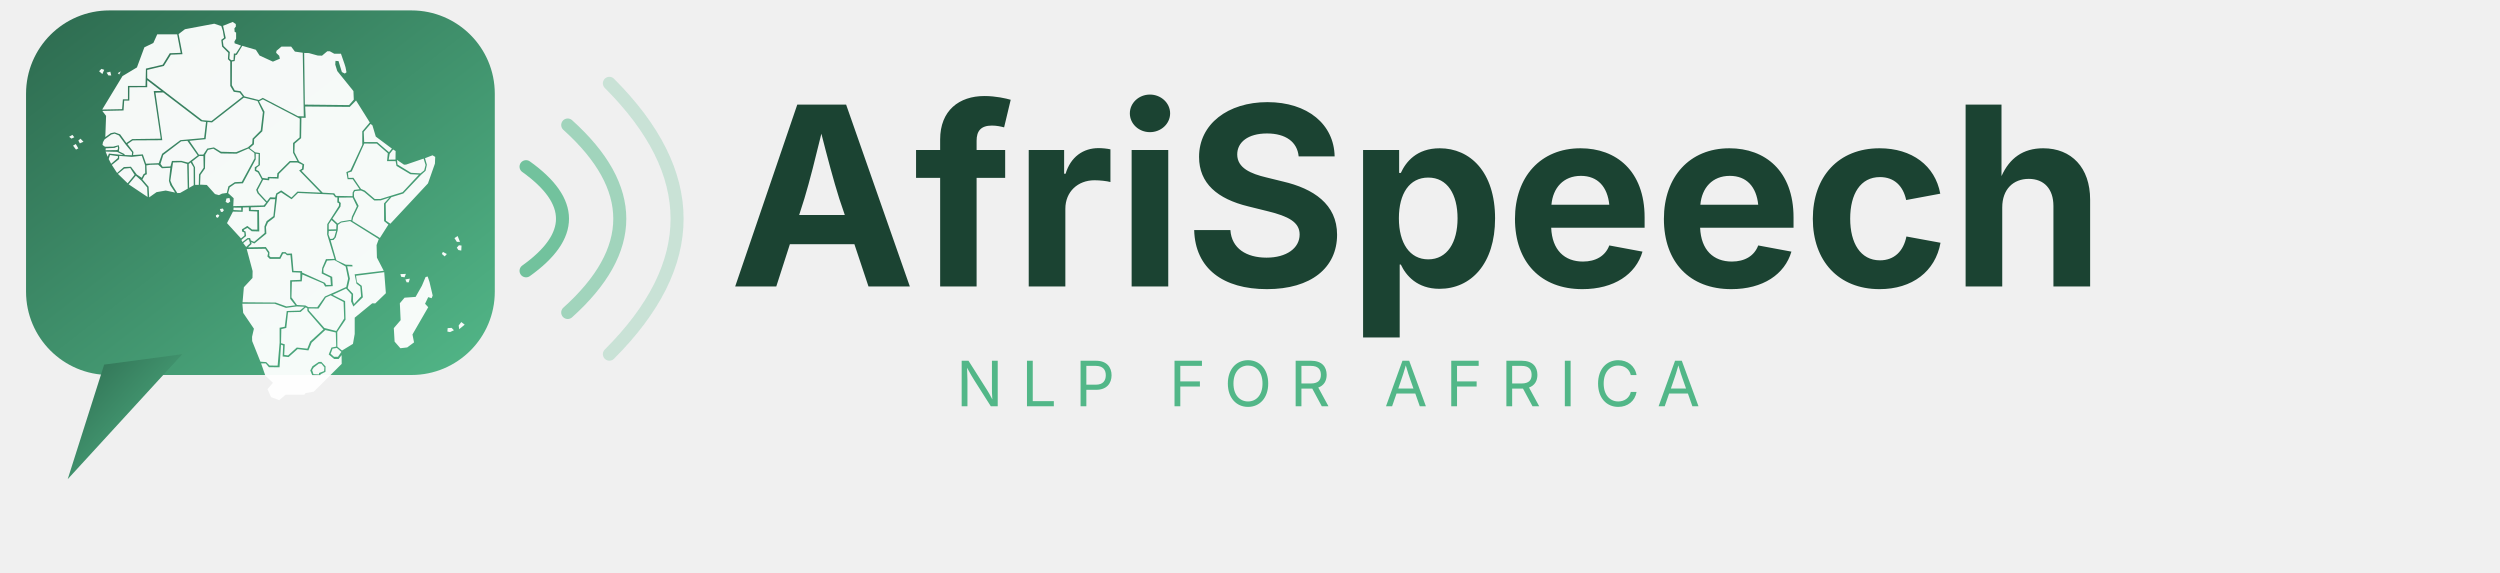
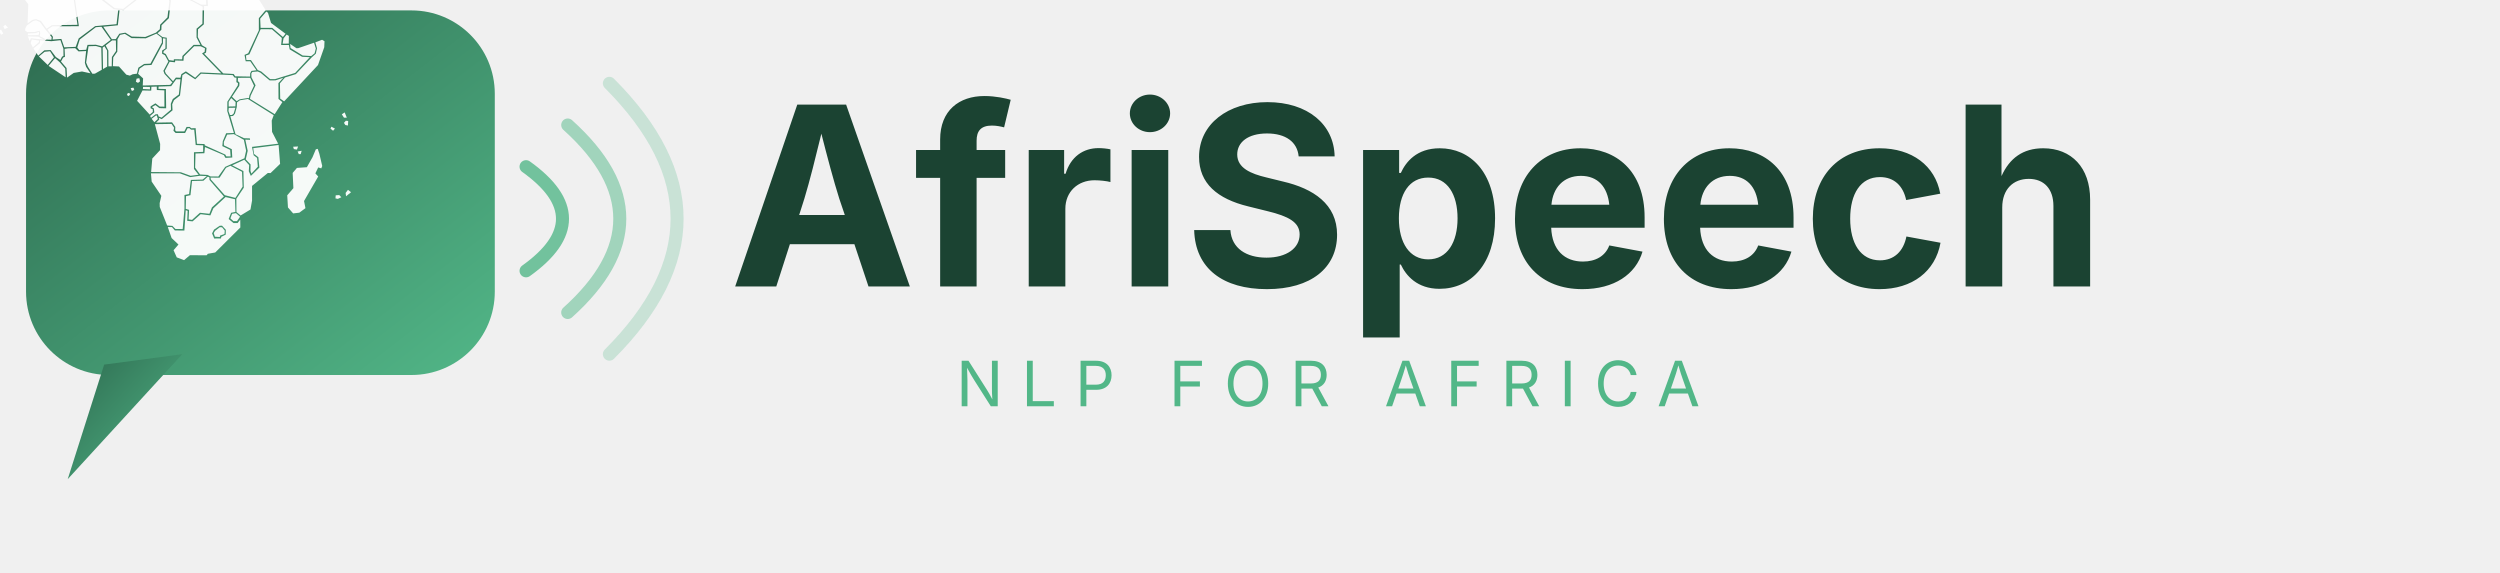
<svg xmlns="http://www.w3.org/2000/svg" viewBox="0 0 480 110">
  <defs>
    <linearGradient id="g" x1="0%" y1="0%" x2="100%" y2="100%">
      <stop offset="0%" stop-color="#2D6A4F" />
      <stop offset="100%" stop-color="#52B788" />
    </linearGradient>
  </defs>
  <g transform="translate(5,2)">
    <rect x="0" y="0" width="90" height="70" rx="16" fill="url(#g)" />
    <polygon points="15,68 8,90 30,66" fill="url(#g)" />
-     <path d="M214.362,246.258l-1.687-0.567l-7.03,1.321l-1.532,1.163l0.936,4.833l-2.794,0.113l-1.681,2.704    l-4.003,0.961l0.012,1.968l13.185,10.084l2.249,0.192l7.497-5.861l-0.75-0.945l-1.409-0.189l-0.843-1.417v-5.86l-0.563-0.567    l0.095-1.513l-1.499-1.512l-0.186-1.607l0.655-0.472l-0.282-1.702L214.362,246.258L214.362,246.258z M203.769,248.241h-4.782l-0.934,2.079l-2.158,1.041l-1.779,4.82l-3.469,2.079l-4.873,8.031l4.781-0.095    l0.188-2.361h1.216v-3.215h4.218l0.095-4.157l4.033-0.944l1.689-2.742l2.624-0.096L203.769,248.241L203.769,248.241z M185.807,266.623l0.903,1.179l-0.187,5.103l1.313-0.943l0.935-0.191l1.312,0.473l1.499,2.08    l1.408-0.943l6.843-0.097l-1.69-11.435l1.814-0.009l-3.378-2.588l0.003,1.681l-4.276,0.005l-0.021,3.21l-1.23-0.005l-0.156,2.369    L185.807,266.623L185.807,266.623z M187.968,272.28l-1.631,1.185l-0.373,0.662l-0.115,0.663l0.6,0.431l2.003-0.029l1.288-0.348l0.146,0.634    l-0.116,0.836l1.229,0.605l0.257,0.29l1.631,0.058l0.057-0.721l-1.49-1.79l-1.66-2.249l-1.031-0.431L187.968,272.28    L187.968,272.28z M186.631,275.601l-0.055,0.46l2.866-0.042l0.145-0.425l-0.061-0.432l-0.825,0.334L186.631,275.601    L186.631,275.601z M186.589,276.38l0.514,1.247l0.286-0.77l3.482,0.364l-1.508-0.774L186.589,276.38L186.589,276.38z M187.338,278.166l0.58,1.146l1.627-1.401l0.017-0.43l-1.917-0.278L187.338,278.166L187.338,278.166z M188.092,279.577l1.259,1.938l1.639-1.423l1.681-0.076l1.399,1.859l1.188,0.783l0.448-0.87l0.397-0.223    l-0.029-1.914l-0.791-2.269l-2.426,0.269l-3.001-0.24l-0.017,0.771L188.092,279.577L188.092,279.577z M189.546,281.727l2.339,2.263l1.668-2.027l-1.043-1.636l-1.438,0.146L189.546,281.727    L189.546,281.727z M192.128,284.237l4.545,3.04l-0.107-2.303l-1.375-1.619l-1.34-1.188L192.128,284.237L192.128,284.237z M197.055,287.367l1.771-1.253l2.203-0.386l2.248,0.484l-1.147-1.736l-0.335-1.06l0.335-3.136l-2.008,0.095    l-0.91-0.87l-1.913,0.052l-0.91,0.143l0.096,2.121l-0.481,0.196l-0.575,1.06l1.483,1.736L197.055,287.367L197.055,287.367z M191.835,274.566l1.274-0.874l7.087-0.042l-1.64-11.407l1.872-0.054l9.054,6.913l1.217,0.174l-0.459,3.843    l-5.692,0.517l-4.393,3.281l-0.799,2.244l-3.051,0.128l-0.778-2.24l-2.339,0.165l0.09-0.733L191.835,274.566L191.835,274.566z M204.722,273.92l1.506-0.12l2.472,3.496l-2.293,1.731l-1.66-0.428l-2.231,0.029l-0.36,1.31l-1.872,0.091    l-0.514-0.701l0.663-2.128L204.722,273.92L204.722,273.92z M208.986,277.118l1.056-0.025l0.953-1.43l1.597-0.285l1.701,1.038l3.631,0.104l2.808-1.143l1.055-0.908    l0.079-1.193l1.958-1.976l0.518-4.362l-1.288-2.7l-3.296-0.804l-7.625,5.948l-1.08-0.104l-0.464,4.129l-3.891,0.39    L208.986,277.118L208.986,277.118z M202.135,283.35l0.463,1.09l1.208,1.897l0.671-0.025l1.83-1.039l-0.129-5.919l-1.416-0.414l-1.982,0.054    L202.135,283.35L202.135,283.35z M206.638,285.09l1.109-0.65l-0.025-4.287l-0.721-1.168l-0.463,0.39L206.638,285.09L206.638,285.09z M208.082,284.362h0.877l0.05-2.493l1.11-1.612l-0.049-2.804l-1.006-0.024l-1.726,1.35l0.719,1.375    L208.082,284.362L208.082,284.362z M209.267,284.312l1.622,0.079l1.959,2.183l0.952,0.259l0.745-0.363l1.135-0.158l0.384-1.582l1.545-1.014    l1.672-0.08l3.063-5.638l-0.049-1.271l-1.416-1.09l-2.832,1.247l-3.787-0.053l-1.805-1.144l-1.288,0.286l-0.67,1.168l-0.05,3.297    l-1.081,1.533L209.267,284.312L209.267,284.312z M214.79,246.192l2.289-0.923l0.753,0.489l0.028,0.596l-0.351,0.459l0.053,0.816l0.353,0.191v1.464    l-0.406,0.68l0.053,0.435l1.535,0.543l-1.237,1.925l-0.485-0.028l-0.082,1.549l-0.538,0.083l-0.459-0.406l0.107-1.574    l-1.506-1.466l-0.191-1.275l0.728-0.572L214.79,246.192L214.79,246.192z M216.918,254.764l0.645-0.107l0.191-1.491h0.323l1.319-2.17l3.258,0.948l0.891,1.384l3.204,1.466    l1.667-0.705l-0.161-0.704l-0.728-0.704l0.081-0.489l1.185-1.002h2.343l0.892,1.192l1.883,0.274l0.244,15.278l-1.399-0.054    l-8.452-4.398l-0.916,0.519l-3.474-0.871l-0.942-1.246l-1.376-0.192l-0.7-1.246L216.918,254.764L216.918,254.764z M234.253,252.706l1.106,0.029l2.154,0.596l1.021,0.029l1.265-1.06h0.595l1.076,0.596h1.362l0.243-0.017    l0.86,2.477l0.244,0.798l0.229,1.197l-0.406,0.297l-0.699-0.351l-0.808-2.635l-0.727-0.054l-0.055,0.895l0.483,1.548l3.878,4.805    l0.084,2.063l-1.13,1.304l-10.613-0.12L234.253,252.706L234.253,252.706z M222.191,274.632l0.054-1.222l1.963-1.909l0.525-4.688l-1.309-2.501l0.916-0.468l8.859,4.618l-0.054,4.531    l-1.562,1.33v2.336l1.021,1.979h-1.804l-2.988,2.958l-0.079,0.895l-2.206-0.029l-0.028,0.404l-1.26-0.165l-0.861-1.628    l-0.646-0.318l0.083-0.498l0.812-0.622v-2.907l-1.123-0.174l-1.353-1.006L222.191,274.632L222.191,274.632L222.191,274.632z M233.517,273.155l0.074-4.901l1.02,0.029l-0.117-2.721l10.681,0.095l1.526-1.541l3.297,5.272l-1.806,2.129    v3.251l-2.839,6.109l-0.977,0.431l0.31,1.702h1.217l1.652,2.399l-1.325,0.169l-0.34,0.616l-0.033,0.892l-3.974-0.072l-0.405-0.617    l-2.778-0.157l-5.099-5.251l0.509-0.307l0.135-1.233l-1.219-0.721l-1.115-2.2l0.063-2.046L233.517,273.155L233.517,273.155z M215.994,286.346l1.333,1.225l-0.095,1.897l7.31-0.169l0.596-0.671l-2.095-2.259l-0.31-0.815    l1.333-2.497l-0.906-1.656l-0.762-0.411v-0.84l0.882-0.576l0.049-2.618l-0.698-0.078l-0.013,1.375l-3.073,5.737l-1.878,0.094    l-1.288,0.886L215.994,286.346L215.994,286.346z M248.653,274.094l-0.104-2.439l1.639-1.914l0.442,0.339l0.809,2.702l3.872,2.886l-0.702,0.867    l-2.837-2.44H248.653L248.653,274.094z M254.766,276.927l-0.233,1.392l1.638-0.026l0.026-2.046l-0.603-0.368L254.766,276.927L254.766,276.927z M245.663,281.159l3.014-6.709l2.992,0.017l2.655,2.306l-0.188,1.902h2.061l0.21,1.143l3.327,1.993    l2.054,0.103l-3.905,4.196l-5.358,1.652h-1.33l-2.368-2.021l-0.936-0.394l-1.814-2.671l-1.194,0.016l-0.14-1.225L245.663,281.159    L245.663,281.159z M256.529,278.376l1.69,1.151l0.499-0.025l4.195-1.441l0.475,1.538l-0.333,1.294l-0.907,0.722    l-2.266-0.146l-3.239-1.991L256.529,278.376L256.529,278.376z M263.25,277.967l1.808-0.696l0.643,0.386l-0.068,1.607l-1.671,4.754l-9.026,9.676l-1.049-0.722    l-0.072-4.083l1.359-1.561l2.881-0.891l4.229-4.464l1.103-0.987l0.312-1.44L263.25,277.967L263.25,277.967z M223.379,286.25l1.929,2.087l0.763-0.986l1.211,0.05l0.264-0.961l1.19-0.745l2.477,1.707    l1.428-1.417l5.544,0.244l-5.141-5.309l0.688-0.43l0.097-0.936l-1.168-0.551h-1.717l-2.76,2.737l-0.095,1.125l-2.189-0.07    l-0.07,0.481l-1.428-0.145l-1.288,2.448L223.379,286.25L223.379,286.25z M213.063,291.676l0.476-0.241l0.357,0.291l-0.357,0.55l-0.431-0.171L213.063,291.676L213.063,291.676z M214.019,290.162l0.716-0.118l0.24,0.456l-0.356,0.385l-0.356-0.049L214.019,290.162L214.019,290.162z M215.589,287.641l-0.191,0.817l0.572,0.31l0.545-0.41l-0.19-0.841L215.589,287.641L215.589,287.641z M219.542,289.803l-0.05,1.032l-2.334-0.051l-1.429,2.764l3.358,3.675l0.832-0.696l-0.025-0.722    l-0.572-0.264v-0.505l1.288-0.817l1.142,0.867l1.263,0.023l-0.023-4.344l-2.001-0.096l-0.025-0.912L219.542,289.803    L219.542,289.803z M217.305,289.828l-0.023,0.575l1.879,0.096l-0.024-0.65L217.305,289.828L217.305,289.828z M221.45,289.758l-0.025,0.602l1.979,0.048l0.071,5.141l-1.809-0.048l-1.048-0.818l-0.812,0.457    l-0.035,0.229l0.417,0.201l0.12,1.057l-1.118,0.961l0.24,0.503l1.239-0.959h0.597l0.188,0.575l0.787,0.336l2.525-2.136    l-0.05-1.563l0.526-1.271l1.62-1.201l0.432-4.063l-1.148,0.004l-1.334,1.827L221.45,289.758L221.45,289.758z M219.609,298.337l0.72,0.934l0.932-0.881l-0.273-0.915l-0.233-0.016L219.609,298.337L219.609,298.337z M220.779,299.363l4.27-0.076l0.863,1.231l-0.032,0.906l0.319,0.291h2.117l0.609-1.197h0.866l0.352,0.355    l1.188-0.032l0.353,4.175l2.052,0.066v0.322l5.519,2.49l0.259,0.484h1.153l-0.129-1.747l-2.086-1.003l0.129-1.325l0.897-2.104    l2.056-0.066l-1.767-5.857l0.032-2.489l2.792-4.366l0.032-0.613l-0.418-0.227l0.017-1.184l-0.508-0.047l-0.512-0.654l-8.426-0.381    l-1.545,1.504l-2.529-1.666l-0.89,0.547l-0.646,5.438l-1.599,1.235l-0.479,1.094l0.087,1.619l-2.881,2.357l-0.766-0.349    l0.104,0.451L220.779,299.363L220.779,299.363z M240.833,292.815l1.163,1.075l-0.05,1.145l-1.805,0.039v-1.268L240.833,292.815L240.833,292.815z M240.167,295.428l1.766-0.037l-0.458,1.549l-0.448,0.389h-0.546l-0.39-1.047L240.167,295.428    L240.167,295.428z M241.03,292.479l1.256,1.176l0.786-0.5l2.127-0.348l0.364,0.037l0.137-0.809l1.203-2.526l-1.013-2.103    l-3.272,0.021l-0.022,0.866l0.438,0.422l-0.066,0.865L241.03,292.479L241.03,292.479z M246.217,287.273l1.104,2.149l-1.322,2.771l-0.172,0.84l6.593,4.08l2.046-3.213l-1.034-0.842l-0.02-4.233    l1.293-1.417l-2.064,0.686l-1.562,0.021l-2.44-2.062l-0.771-0.332l-1.428,0.132l-0.253,0.422L246.217,287.273L246.217,287.273z M246.111,305.868l7.231-0.885l-1.628-3.146l-0.087-3.016l0.527-1.441l-6.88-4.325l-2.158,0.357    l-0.75,0.555l-0.063,1.264l-0.484,1.75l-0.508,0.604l-0.724,0.064l1.389,4.81l2.264,1.063l1.56,0.047L246.111,305.868    L246.111,305.868z M231.199,311.371l1.313,1.821l2.033,0.126l0.717,0.396l2.129,0.024l1.835-2.573l5.123-2.294l0.448-2.019    l-0.596-2.897l-2.674-1.523l-1.783,0.123l-0.894,1.974l0.027,0.898l2.102,1.022l0.127,2.225l-1.812,0.099l-0.445-0.751    l-5.027-2.145l-0.148,1.648l-2.375,0.075L231.199,311.371L231.199,311.371z M220.464,299.777l1.412,5.272l-0.032,1.666l-2.066,2.219l-0.312,3.607l7.949,0.07l2.584,0.937l2.133-0.276    l-1.242-1.558l0.002-4.449l2.444-0.103v-1.735l-1.982-0.083l-0.397-4.109l-0.836,0.012l-0.451-0.405l-0.494,0.024l-0.653,1.269    h-2.518l-0.584-0.59l0.174-0.831l-0.686-1.006L220.464,299.777L220.464,299.777z M244.698,309.175l1.289,1.346l-0.026,1.724l0.248,0.725l1.71-1.846l-0.198-2.35l-0.913-0.699l-0.816-4.121    l-1.413-0.051l0.643,2.971L244.698,309.175L244.698,309.175z M242.219,323.209l1.112,0.921l2.625-1.597l0.424-2.374v-3.918l4.208-3.446l0.722,0.024l2.549-2.448    l-0.396-5.044l-6.763,0.854l0.202,1.523l1.164,0.898l0.271,2.747l-2.276,2.225l-0.547-1.247l0.099-1.649l-1.312-1.424    l-3.222,1.499l2.997,1.524l0.102,4.444l-1.984,2.946L242.219,323.209L242.219,323.209z M235.385,314.518l3.713,4.194l2.849,0.726l1.909-2.993l-0.148-3.969l-3.098-1.6l-1.164,0.527    l-1.734,2.646l-2.4-0.023L235.385,314.518L235.385,314.518z M223.748,326.802l1.388,0.1l0.815,0.825l1.93,0.021l0.477-5.49v-3.596l1.236-0.247l0.472-3.77l3.146-0.1    l1.113-0.923l-1.884-0.075l-2.549,0.349l-2.749-1h-7.726l0.197,2.197l2.576,3.794l-0.446,1.946l0.024,1.022L223.748,326.802    L223.748,326.802z M228.7,322.359l0.888,0.272l-0.123,2.546l0.914,0.126l2.104-1.897l2.526,0.273l0.67-1.699l3.196-2.919    l-3.838-4.419l-0.049-0.726l-0.424-0.124l-1.163,1.073l-3.022,0.074l-0.42,3.769l-1.188,0.274L228.7,322.359L228.7,322.359z M242.095,323.505l-1.038,0.175l-0.448,1.221l0.794,0.726h0.964l0.817-1.173L242.095,323.505    L242.095,323.505z M236.522,328.223l1.263-0.974l0.596,0.026l0.721,0.897l-0.073,0.897l-1.213,0.449v0.348l-1.339-0.074    l-0.321-0.977L236.522,328.223L236.522,328.223z M239.315,319.212l-3.268,3.022l-0.779,1.867l-2.592-0.321l-2.156,1.917l-1.433-0.141l0.115-2.652    l-0.509-0.177l-0.355,5.422l-2.543-0.025l-0.764-0.902l-1.123-0.012l1.023,2.936l1.825,1.726l-1.304,1.52l0.844,1.905l1.955,0.744    l1.558-1.324l4.457,0.026l0.318-0.4l1.979-0.349l6.694-6.664l-0.023-2.1l-0.717,0.928h-1.073l-1.303-1.093l0.661-1.65l1.14-0.232    l-0.104-3.387L239.315,319.212L239.315,319.212z M237.749,326.873l0.623-0.026l1.016,1.103l-0.028,1.276l-1.188,0.6l-0.074,0.425    l-1.814,0.02l-0.567-1.368l0.52-1L237.749,326.873L237.749,326.873z M271.958,317.289l-0.627,0.824l0.123,0.891l1.324-1.079L271.958,317.289L271.958,317.289z M269.627,318.688l-0.941,0.063l-0.062,0.822l0.629,0.13l0.943-0.443L269.627,318.688L269.627,318.688z M263.385,306.491l-0.879,2.095l-1.512,2.669l-2.646,0.189l-1.136,1.334l0.19,4.066l-1.638,1.907    l0.19,3.237l1.386,1.587l1.639-0.191l1.639-1.208l-0.375-1.904l3.779-6.545l-0.758-0.825l0.758-1.587l0.82,0.253l0.252-0.634    l-0.758-3.238l-0.442-1.333L263.385,306.491L263.385,306.491z M257.338,305.793l0.19,0.632l0.82,0.131l0.312-0.827L257.338,305.793L257.338,305.793z M258.534,307.062l0.313,0.702h0.506l0.254-0.892L258.534,307.062L258.534,307.062z M267.546,300.453l-0.25,0.508l0.688,0.574l0.506-0.574L267.546,300.453L267.546,300.453z M271.078,296.641l-0.758,0.509l0.568,0.892h0.758L271.078,296.641L271.078,296.641z M271.391,298.866l-0.503,0.57l0.376,0.574l0.691,0.128l0.062-1.21L271.391,298.866L271.391,298.866z M190.245,257.125l-0.725,0.418l0.335,0.34L190.245,257.125L190.245,257.125z M187.727,257.202l-0.897,0.229l0.446,0.679h0.676L187.727,257.202L187.727,257.202z M185.592,256.525l-0.563,0.567l0.787,0.68l0.447-1.02L185.592,256.525L185.592,256.525z M178.629,272.371l-0.787,0.452l0.564,0.451l0.674-0.339L178.629,272.371L178.629,272.371z M180.562,273.281l-0.514,0.456l0.365,0.675l0.877-0.393L180.562,273.281L180.562,273.281z M179.44,274.561l-0.658,0.395l0.708,0.95l0.558-0.295L179.44,274.561L179.44,274.561z " fill="white" opacity="0.95" transform="translate(-134,-194) scale(0.8)" />
+     <path d="M214.362,246.258l-1.687-0.567l-7.03,1.321l-1.532,1.163l0.936,4.833l-2.794,0.113l-1.681,2.704    l-4.003,0.961l0.012,1.968l13.185,10.084l2.249,0.192l7.497-5.861l-0.75-0.945l-1.409-0.189l-0.843-1.417v-5.86l-0.563-0.567    l0.095-1.513l-1.499-1.512l-0.186-1.607l0.655-0.472l-0.282-1.702L214.362,246.258L214.362,246.258z M203.769,248.241h-4.782l-0.934,2.079l-2.158,1.041l-1.779,4.82l-3.469,2.079l-4.873,8.031l4.781-0.095    l0.188-2.361h1.216v-3.215h4.218l0.095-4.157l4.033-0.944l1.689-2.742l2.624-0.096L203.769,248.241L203.769,248.241z M185.807,266.623l0.903,1.179l-0.187,5.103l1.313-0.943l0.935-0.191l1.312,0.473l1.499,2.08    l1.408-0.943l6.843-0.097l-1.69-11.435l1.814-0.009l-3.378-2.588l0.003,1.681l-4.276,0.005l-0.021,3.21l-1.23-0.005l-0.156,2.369    L185.807,266.623L185.807,266.623z M187.968,272.28l-1.631,1.185l-0.373,0.662l-0.115,0.663l0.6,0.431l2.003-0.029l1.288-0.348l0.146,0.634    l-0.116,0.836l1.229,0.605l0.257,0.29l1.631,0.058l0.057-0.721l-1.49-1.79l-1.66-2.249l-1.031-0.431L187.968,272.28    L187.968,272.28z M186.631,275.601l-0.055,0.46l2.866-0.042l0.145-0.425l-0.061-0.432l-0.825,0.334L186.631,275.601    L186.631,275.601z M186.589,276.38l0.514,1.247l0.286-0.77l3.482,0.364l-1.508-0.774L186.589,276.38L186.589,276.38z M187.338,278.166l0.58,1.146l1.627-1.401l0.017-0.43l-1.917-0.278L187.338,278.166L187.338,278.166z M188.092,279.577l1.259,1.938l1.639-1.423l1.681-0.076l1.399,1.859l1.188,0.783l0.448-0.87l0.397-0.223    l-0.029-1.914l-0.791-2.269l-2.426,0.269l-3.001-0.24l-0.017,0.771L188.092,279.577L188.092,279.577z M189.546,281.727l2.339,2.263l1.668-2.027l-1.043-1.636l-1.438,0.146L189.546,281.727    L189.546,281.727z M192.128,284.237l4.545,3.04l-0.107-2.303l-1.375-1.619l-1.34-1.188L192.128,284.237L192.128,284.237z M197.055,287.367l1.771-1.253l2.203-0.386l2.248,0.484l-1.147-1.736l-0.335-1.06l0.335-3.136l-2.008,0.095    l-0.91-0.87l-1.913,0.052l-0.91,0.143l0.096,2.121l-0.481,0.196l-0.575,1.06l1.483,1.736L197.055,287.367L197.055,287.367z M191.835,274.566l1.274-0.874l7.087-0.042l-1.64-11.407l1.872-0.054l9.054,6.913l1.217,0.174l-0.459,3.843    l-5.692,0.517l-4.393,3.281l-0.799,2.244l-3.051,0.128l-0.778-2.24l-2.339,0.165l0.09-0.733L191.835,274.566L191.835,274.566z M204.722,273.92l1.506-0.12l2.472,3.496l-2.293,1.731l-1.66-0.428l-2.231,0.029l-0.36,1.31l-1.872,0.091    l-0.514-0.701l0.663-2.128L204.722,273.92L204.722,273.92z M208.986,277.118l1.056-0.025l0.953-1.43l1.597-0.285l1.701,1.038l3.631,0.104l2.808-1.143l1.055-0.908    l0.079-1.193l1.958-1.976l0.518-4.362l-1.288-2.7l-3.296-0.804l-7.625,5.948l-1.08-0.104l-0.464,4.129l-3.891,0.39    L208.986,277.118L208.986,277.118z M202.135,283.35l0.463,1.09l1.208,1.897l0.671-0.025l1.83-1.039l-0.129-5.919l-1.416-0.414l-1.982,0.054    L202.135,283.35L202.135,283.35z M206.638,285.09l1.109-0.65l-0.025-4.287l-0.721-1.168l-0.463,0.39L206.638,285.09L206.638,285.09z M208.082,284.362h0.877l0.05-2.493l1.11-1.612l-0.049-2.804l-1.006-0.024l-1.726,1.35l0.719,1.375    L208.082,284.362L208.082,284.362z M209.267,284.312l1.622,0.079l1.959,2.183l0.952,0.259l0.745-0.363l1.135-0.158l0.384-1.582l1.545-1.014    l1.672-0.08l3.063-5.638l-0.049-1.271l-1.416-1.09l-2.832,1.247l-3.787-0.053l-1.805-1.144l-1.288,0.286l-0.67,1.168l-0.05,3.297    l-1.081,1.533L209.267,284.312L209.267,284.312z M214.79,246.192l2.289-0.923l0.753,0.489l0.028,0.596l-0.351,0.459l0.053,0.816l0.353,0.191v1.464    l-0.406,0.68l0.053,0.435l1.535,0.543l-1.237,1.925l-0.485-0.028l-0.082,1.549l-0.538,0.083l-0.459-0.406l0.107-1.574    l-1.506-1.466l-0.191-1.275l0.728-0.572L214.79,246.192L214.79,246.192z M216.918,254.764l0.645-0.107l0.191-1.491h0.323l1.319-2.17l3.258,0.948l0.891,1.384l3.204,1.466    l1.667-0.705l-0.161-0.704l-0.728-0.704l0.081-0.489l1.185-1.002h2.343l0.892,1.192l1.883,0.274l0.244,15.278l-1.399-0.054    l-8.452-4.398l-0.916,0.519l-3.474-0.871l-0.942-1.246l-1.376-0.192l-0.7-1.246L216.918,254.764L216.918,254.764z M234.253,252.706l1.106,0.029l2.154,0.596l1.021,0.029l1.265-1.06h0.595l1.076,0.596h1.362l0.243-0.017    l0.86,2.477l0.244,0.798l0.229,1.197l-0.406,0.297l-0.699-0.351l-0.808-2.635l-0.727-0.054l-0.055,0.895l0.483,1.548l3.878,4.805    l0.084,2.063l-1.13,1.304l-10.613-0.12L234.253,252.706L234.253,252.706z M222.191,274.632l0.054-1.222l1.963-1.909l0.525-4.688l-1.309-2.501l0.916-0.468l8.859,4.618l-0.054,4.531    l-1.562,1.33v2.336l1.021,1.979h-1.804l-2.988,2.958l-0.079,0.895l-2.206-0.029l-0.028,0.404l-1.26-0.165l-0.861-1.628    l-0.646-0.318l0.083-0.498l0.812-0.622v-2.907l-1.123-0.174l-1.353-1.006L222.191,274.632L222.191,274.632L222.191,274.632z M233.517,273.155l0.074-4.901l1.02,0.029l-0.117-2.721l10.681,0.095l1.526-1.541l3.297,5.272l-1.806,2.129    v3.251l-2.839,6.109l-0.977,0.431l0.31,1.702h1.217l1.652,2.399l-1.325,0.169l-0.34,0.616l-0.033,0.892l-3.974-0.072l-0.405-0.617    l-2.778-0.157l-5.099-5.251l0.509-0.307l0.135-1.233l-1.219-0.721l-1.115-2.2l0.063-2.046L233.517,273.155L233.517,273.155z M215.994,286.346l1.333,1.225l-0.095,1.897l7.31-0.169l0.596-0.671l-2.095-2.259l-0.31-0.815    l1.333-2.497l-0.906-1.656l-0.762-0.411v-0.84l0.882-0.576l0.049-2.618l-0.698-0.078l-0.013,1.375l-3.073,5.737l-1.878,0.094    l-1.288,0.886L215.994,286.346L215.994,286.346z M248.653,274.094l-0.104-2.439l1.639-1.914l0.442,0.339l0.809,2.702l3.872,2.886l-0.702,0.867    l-2.837-2.44H248.653L248.653,274.094z M254.766,276.927l-0.233,1.392l1.638-0.026l0.026-2.046l-0.603-0.368L254.766,276.927L254.766,276.927z M245.663,281.159l3.014-6.709l2.992,0.017l2.655,2.306l-0.188,1.902h2.061l0.21,1.143l3.327,1.993    l2.054,0.103l-3.905,4.196l-5.358,1.652h-1.33l-2.368-2.021l-0.936-0.394l-1.814-2.671l-1.194,0.016l-0.14-1.225L245.663,281.159    L245.663,281.159z M256.529,278.376l1.69,1.151l0.499-0.025l4.195-1.441l0.475,1.538l-0.333,1.294l-0.907,0.722    l-2.266-0.146l-3.239-1.991L256.529,278.376L256.529,278.376z M263.25,277.967l1.808-0.696l0.643,0.386l-0.068,1.607l-1.671,4.754l-9.026,9.676l-1.049-0.722    l-0.072-4.083l1.359-1.561l2.881-0.891l4.229-4.464l1.103-0.987l0.312-1.44L263.25,277.967L263.25,277.967z M223.379,286.25l1.929,2.087l0.763-0.986l1.211,0.05l0.264-0.961l1.19-0.745l2.477,1.707    l1.428-1.417l5.544,0.244l-5.141-5.309l0.688-0.43l0.097-0.936l-1.168-0.551h-1.717l-2.76,2.737l-0.095,1.125l-2.189-0.07    l-0.07,0.481l-1.428-0.145l-1.288,2.448L223.379,286.25L223.379,286.25z M213.063,291.676l0.476-0.241l0.357,0.291l-0.357,0.55l-0.431-0.171L213.063,291.676L213.063,291.676z M214.019,290.162l0.716-0.118l0.24,0.456l-0.356,0.385l-0.356-0.049L214.019,290.162L214.019,290.162z M215.589,287.641l-0.191,0.817l0.572,0.31l0.545-0.41l-0.19-0.841L215.589,287.641L215.589,287.641z M219.542,289.803l-0.05,1.032l-2.334-0.051l-1.429,2.764l3.358,3.675l0.832-0.696l-0.025-0.722    l-0.572-0.264v-0.505l1.288-0.817l1.142,0.867l1.263,0.023l-0.023-4.344l-2.001-0.096l-0.025-0.912L219.542,289.803    L219.542,289.803z M217.305,289.828l-0.023,0.575l1.879,0.096l-0.024-0.65L217.305,289.828L217.305,289.828z M221.45,289.758l-0.025,0.602l1.979,0.048l0.071,5.141l-1.809-0.048l-1.048-0.818l-0.812,0.457    l-0.035,0.229l0.417,0.201l0.12,1.057l-1.118,0.961l0.24,0.503l1.239-0.959h0.597l0.188,0.575l0.787,0.336l2.525-2.136    l-0.05-1.563l0.526-1.271l1.62-1.201l0.432-4.063l-1.148,0.004l-1.334,1.827L221.45,289.758L221.45,289.758z M219.609,298.337l0.72,0.934l0.932-0.881l-0.273-0.915l-0.233-0.016L219.609,298.337L219.609,298.337z M220.779,299.363l4.27-0.076l0.863,1.231l-0.032,0.906l0.319,0.291h2.117l0.609-1.197h0.866l0.352,0.355    l1.188-0.032l0.353,4.175l2.052,0.066v0.322l5.519,2.49l0.259,0.484h1.153l-0.129-1.747l-2.086-1.003l0.129-1.325l0.897-2.104    l2.056-0.066l-1.767-5.857l0.032-2.489l2.792-4.366l0.032-0.613l-0.418-0.227l0.017-1.184l-0.508-0.047l-0.512-0.654l-8.426-0.381    l-1.545,1.504l-2.529-1.666l-0.89,0.547l-0.646,5.438l-1.599,1.235l-0.479,1.094l0.087,1.619l-2.881,2.357l-0.766-0.349    l0.104,0.451L220.779,299.363L220.779,299.363z M240.833,292.815l1.163,1.075l-0.05,1.145l-1.805,0.039v-1.268L240.833,292.815L240.833,292.815z M240.167,295.428l1.766-0.037l-0.458,1.549l-0.448,0.389h-0.546l-0.39-1.047L240.167,295.428    L240.167,295.428z M241.03,292.479l1.256,1.176l0.786-0.5l2.127-0.348l0.364,0.037l0.137-0.809l1.203-2.526l-1.013-2.103    l-3.272,0.021l-0.022,0.866l0.438,0.422l-0.066,0.865L241.03,292.479L241.03,292.479z M246.217,287.273l1.104,2.149l-1.322,2.771l-0.172,0.84l6.593,4.08l2.046-3.213l-1.034-0.842l-0.02-4.233    l1.293-1.417l-2.064,0.686l-1.562,0.021l-2.44-2.062l-0.771-0.332l-1.428,0.132l-0.253,0.422L246.217,287.273L246.217,287.273z M246.111,305.868l7.231-0.885l-1.628-3.146l-0.087-3.016l0.527-1.441l-6.88-4.325l-2.158,0.357    l-0.75,0.555l-0.063,1.264l-0.484,1.75l-0.508,0.604l-0.724,0.064l1.389,4.81l2.264,1.063l1.56,0.047L246.111,305.868    L246.111,305.868z M231.199,311.371l1.313,1.821l2.033,0.126l0.717,0.396l2.129,0.024l1.835-2.573l5.123-2.294l0.448-2.019    l-0.596-2.897l-2.674-1.523l-1.783,0.123l-0.894,1.974l0.027,0.898l2.102,1.022l0.127,2.225l-1.812,0.099l-0.445-0.751    l-5.027-2.145l-0.148,1.648l-2.375,0.075L231.199,311.371L231.199,311.371z M220.464,299.777l1.412,5.272l-0.032,1.666l-2.066,2.219l-0.312,3.607l7.949,0.07l2.584,0.937l2.133-0.276    l-1.242-1.558l0.002-4.449l2.444-0.103v-1.735l-1.982-0.083l-0.397-4.109l-0.836,0.012l-0.451-0.405l-0.494,0.024l-0.653,1.269    h-2.518l-0.584-0.59l0.174-0.831l-0.686-1.006L220.464,299.777L220.464,299.777z M244.698,309.175l1.289,1.346l-0.026,1.724l0.248,0.725l1.71-1.846l-0.198-2.35l-0.913-0.699l-0.816-4.121    l-1.413-0.051l0.643,2.971L244.698,309.175L244.698,309.175z M242.219,323.209l1.112,0.921l2.625-1.597l0.424-2.374v-3.918l4.208-3.446l0.722,0.024l2.549-2.448    l-0.396-5.044l-6.763,0.854l0.202,1.523l1.164,0.898l0.271,2.747l-2.276,2.225l-0.547-1.247l0.099-1.649l-1.312-1.424    l-3.222,1.499l2.997,1.524l0.102,4.444l-1.984,2.946L242.219,323.209L242.219,323.209z M235.385,314.518l3.713,4.194l2.849,0.726l1.909-2.993l-0.148-3.969l-3.098-1.6l-1.164,0.527    l-1.734,2.646l-2.4-0.023L235.385,314.518L235.385,314.518z M223.748,326.802l1.388,0.1l0.815,0.825l1.93,0.021l0.477-5.49v-3.596l1.236-0.247l0.472-3.77l3.146-0.1    l1.113-0.923l-1.884-0.075l-2.549,0.349l-2.749-1h-7.726l0.197,2.197l2.576,3.794l-0.446,1.946l0.024,1.022L223.748,326.802    L223.748,326.802z M228.7,322.359l0.888,0.272l-0.123,2.546l0.914,0.126l2.104-1.897l2.526,0.273l0.67-1.699l3.196-2.919    l-3.838-4.419l-0.049-0.726l-0.424-0.124l-1.163,1.073l-3.022,0.074l-0.42,3.769l-1.188,0.274L228.7,322.359L228.7,322.359z M242.095,323.505l-1.038,0.175l-0.448,1.221l0.794,0.726h0.964l0.817-1.173L242.095,323.505    L242.095,323.505z M236.522,328.223l1.263-0.974l0.596,0.026l0.721,0.897l-0.073,0.897l-1.213,0.449v0.348l-1.339-0.074    l-0.321-0.977L236.522,328.223L236.522,328.223z M239.315,319.212l-3.268,3.022l-0.779,1.867l-2.592-0.321l-2.156,1.917l-1.433-0.141l0.115-2.652    l-0.509-0.177l-0.355,5.422l-2.543-0.025l-0.764-0.902l-1.123-0.012l1.023,2.936l1.825,1.726l-1.304,1.52l0.844,1.905l1.955,0.744    l1.558-1.324l4.457,0.026l0.318-0.4l1.979-0.349l6.694-6.664l-0.023-2.1l-0.717,0.928h-1.073l-1.303-1.093l0.661-1.65l1.14-0.232    l-0.104-3.387L239.315,319.212L239.315,319.212z M237.749,326.873l0.623-0.026l1.016,1.103l-0.028,1.276l-1.188,0.6l-0.074,0.425    l-1.814,0.02l-0.567-1.368l0.52-1L237.749,326.873L237.749,326.873z M271.958,317.289l-0.627,0.824l0.123,0.891l1.324-1.079L271.958,317.289L271.958,317.289z M269.627,318.688l-0.941,0.063l-0.062,0.822l0.629,0.13l0.943-0.443L269.627,318.688L269.627,318.688z M263.385,306.491l-0.879,2.095l-1.512,2.669l-2.646,0.189l-1.136,1.334l0.19,4.066l-1.638,1.907    l0.19,3.237l1.386,1.587l1.639-0.191l1.639-1.208l-0.375-1.904l3.779-6.545l-0.758-0.825l0.758-1.587l0.82,0.253l0.252-0.634    l-0.758-3.238l-0.442-1.333L263.385,306.491L263.385,306.491z M257.338,305.793l0.19,0.632l0.82,0.131l0.312-0.827L257.338,305.793L257.338,305.793z M258.534,307.062l0.313,0.702h0.506l0.254-0.892L258.534,307.062L258.534,307.062z M267.546,300.453l-0.25,0.508l0.688,0.574l0.506-0.574L267.546,300.453L267.546,300.453z M271.078,296.641l-0.758,0.509l0.568,0.892h0.758L271.078,296.641L271.078,296.641z M271.391,298.866l-0.503,0.57l0.376,0.574l0.691,0.128l0.062-1.21L271.391,298.866L271.391,298.866z M190.245,257.125l-0.725,0.418l0.335,0.34L190.245,257.125L190.245,257.125z M187.727,257.202l-0.897,0.229l0.446,0.679h0.676L187.727,257.202L187.727,257.202z M185.592,256.525l-0.563,0.567l0.787,0.68l0.447-1.02L185.592,256.525L185.592,256.525z M178.629,272.371l-0.787,0.452l0.564,0.451l0.674-0.339L178.629,272.371L178.629,272.371z M180.562,273.281l-0.514,0.456l0.365,0.675l0.877-0.393L180.562,273.281L180.562,273.281z M179.44,274.561l-0.658,0.395l0.708,0.95l0.558-0.295L179.44,274.561L179.44,274.561z " fill="white" opacity="0.95" transform="translate(-134,-194) scale(0.72)" />
    <path d="M96 30 Q110 40 96 50" fill="none" stroke="#52B788" stroke-width="2.5" stroke-linecap="round" opacity="0.8" />
    <path d="M104 22 Q124 40 104 58" fill="none" stroke="#52B788" stroke-width="2.5" stroke-linecap="round" opacity="0.5" />
    <path d="M112 14 Q138 40 112 66" fill="none" stroke="#52B788" stroke-width="2.5" stroke-linecap="round" opacity="0.25" />
  </g>
  <text x="140" y="55" font-family="system-ui,-apple-system,'Segoe UI',sans-serif" font-weight="700" font-size="48" fill="#1B4332">AfriSpeech</text>
  <text x="255" y="78" font-family="system-ui,-apple-system,'Segoe UI',sans-serif" font-weight="400" font-size="12" fill="#52B788" letter-spacing="3.5" text-anchor="middle">NLP FOR AFRICA</text>
</svg>
